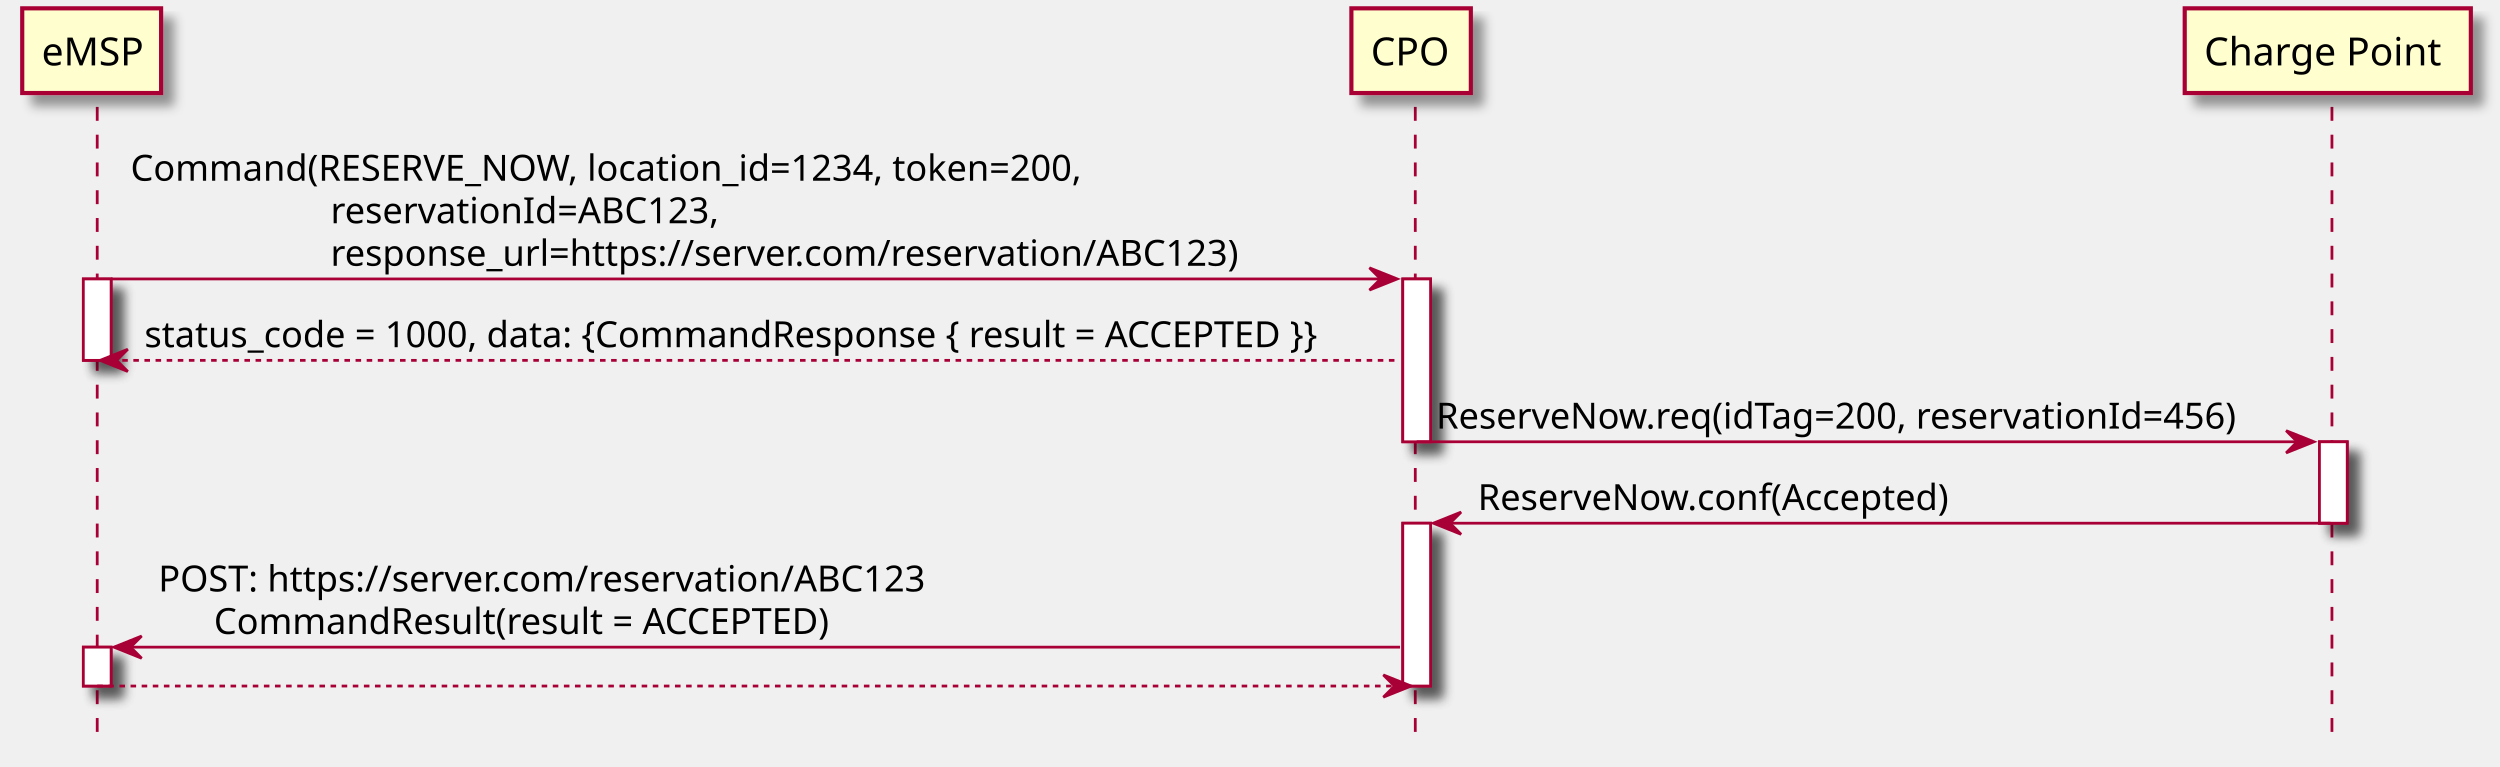
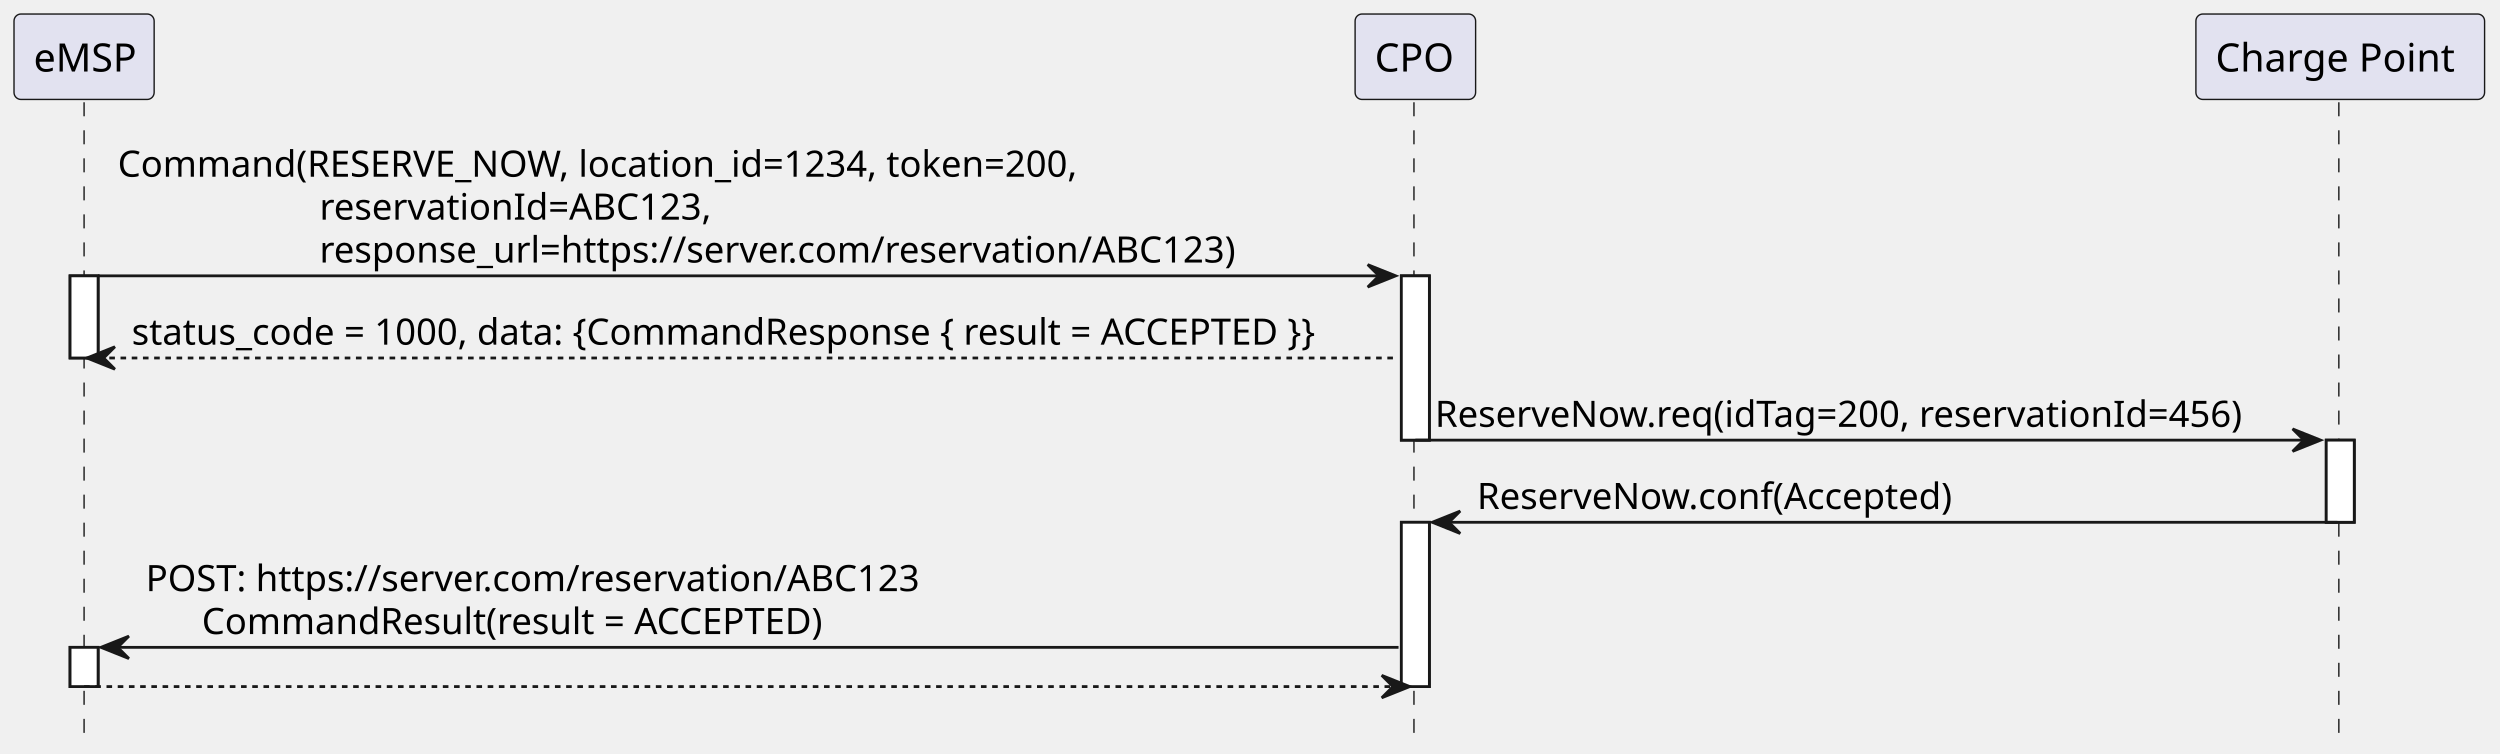
- <svg xmlns="http://www.w3.org/2000/svg" contentScriptType="application/ecmascript" contentStyleType="text/css" height="276px" preserveAspectRatio="none" style="width:900px;height:276px;" version="1.1" viewBox="0 0 900 276" width="900px" zoomAndPan="magnify">
-   <defs>
-     <filter height="300%" id="f1l6yc8ct7icb3" width="300%" x="-1" y="-1">
-       <feGaussianBlur result="blurOut" stdDeviation="2.0" />
-       <feColorMatrix in="blurOut" result="blurOut2" type="matrix" values="0 0 0 0 0 0 0 0 0 0 0 0 0 0 0 0 0 0 .4 0" />
-       <feOffset dx="4.0" dy="4.0" in="blurOut2" result="blurOut3" />
-       <feBlend in="SourceGraphic" in2="blurOut3" mode="normal" />
-     </filter>
-   </defs>
+ <svg xmlns="http://www.w3.org/2000/svg" contentStyleType="text/css" height="269px" preserveAspectRatio="none" style="width:892px;height:269px;background:#FFFFFF;" version="1.1" viewBox="0 0 892 269" width="892px" zoomAndPan="magnify">
+   <defs />
  <g>
-     <rect fill="#FFFFFF" filter="url(#f1l6yc8ct7icb3)" height="29.311" style="stroke: #A80036; stroke-width: 1.0;" width="10" x="30" y="100.42" />
-     <rect fill="#FFFFFF" filter="url(#f1l6yc8ct7icb3)" height="14" style="stroke: #A80036; stroke-width: 1.0;" width="10" x="30" y="232.973" />
-     <rect fill="#FFFFFF" filter="url(#f1l6yc8ct7icb3)" height="58.621" style="stroke: #A80036; stroke-width: 1.0;" width="10" x="505" y="100.42" />
-     <rect fill="#FFFFFF" filter="url(#f1l6yc8ct7icb3)" height="58.621" style="stroke: #A80036; stroke-width: 1.0;" width="10" x="505" y="188.352" />
-     <rect fill="#FFFFFF" filter="url(#f1l6yc8ct7icb3)" height="29.311" style="stroke: #A80036; stroke-width: 1.0;" width="10" x="835" y="159.041" />
-     <line style="stroke: #A80036; stroke-width: 1.0; stroke-dasharray: 5.0,5.0;" x1="35" x2="35" y1="38.488" y2="264.973" />
-     <line style="stroke: #A80036; stroke-width: 1.0; stroke-dasharray: 5.0,5.0;" x1="509.5" x2="509.5" y1="38.488" y2="264.973" />
-     <line style="stroke: #A80036; stroke-width: 1.0; stroke-dasharray: 5.0,5.0;" x1="839.5" x2="839.5" y1="38.488" y2="264.973" />
-     <rect fill="#FEFECE" filter="url(#f1l6yc8ct7icb3)" height="30.488" style="stroke: #A80036; stroke-width: 1.5;" width="50" x="8" y="3" />
-     <text fill="#000000" font-family="sans-serif" font-size="14" lengthAdjust="spacingAndGlyphs" textLength="36" x="15" y="23.535">eMSP</text>
-     <rect fill="#FEFECE" filter="url(#f1l6yc8ct7icb3)" height="30.488" style="stroke: #A80036; stroke-width: 1.5;" width="43" x="486.5" y="3" />
-     <text fill="#000000" font-family="sans-serif" font-size="14" lengthAdjust="spacingAndGlyphs" textLength="29" x="493.5" y="23.535">CPO</text>
-     <rect fill="#FEFECE" filter="url(#f1l6yc8ct7icb3)" height="30.488" style="stroke: #A80036; stroke-width: 1.5;" width="103" x="786.5" y="3" />
-     <text fill="#000000" font-family="sans-serif" font-size="14" lengthAdjust="spacingAndGlyphs" textLength="89" x="793.5" y="23.535">Charge Point</text>
-     <rect fill="#FFFFFF" filter="url(#f1l6yc8ct7icb3)" height="29.311" style="stroke: #A80036; stroke-width: 1.0;" width="10" x="30" y="100.42" />
-     <rect fill="#FFFFFF" filter="url(#f1l6yc8ct7icb3)" height="14" style="stroke: #A80036; stroke-width: 1.0;" width="10" x="30" y="232.973" />
-     <rect fill="#FFFFFF" filter="url(#f1l6yc8ct7icb3)" height="58.621" style="stroke: #A80036; stroke-width: 1.0;" width="10" x="505" y="100.42" />
-     <rect fill="#FFFFFF" filter="url(#f1l6yc8ct7icb3)" height="58.621" style="stroke: #A80036; stroke-width: 1.0;" width="10" x="505" y="188.352" />
-     <rect fill="#FFFFFF" filter="url(#f1l6yc8ct7icb3)" height="29.311" style="stroke: #A80036; stroke-width: 1.0;" width="10" x="835" y="159.041" />
-     <polygon fill="#A80036" points="493,96.42,503,100.42,493,104.42,497,100.42" style="stroke: #A80036; stroke-width: 1.0;" />
-     <line style="stroke: #A80036; stroke-width: 1.0;" x1="40" x2="499" y1="100.42" y2="100.42" />
-     <text fill="#000000" font-family="sans-serif" font-size="13" lengthAdjust="spacingAndGlyphs" textLength="360" x="47" y="65.057">Command(RESERVE_NOW, location_id=1234, token=200,</text>
-     <text fill="#000000" font-family="sans-serif" font-size="13" lengthAdjust="spacingAndGlyphs" textLength="145" x="119" y="80.367">reservationId=ABC123,</text>
-     <text fill="#000000" font-family="sans-serif" font-size="13" lengthAdjust="spacingAndGlyphs" textLength="348" x="119" y="95.678">response_url=https://server.com/reservation/ABC123)</text>
-     <polygon fill="#A80036" points="46,125.731,36,129.731,46,133.731,42,129.731" style="stroke: #A80036; stroke-width: 1.0;" />
-     <line style="stroke: #A80036; stroke-width: 1.0; stroke-dasharray: 2.0,2.0;" x1="40" x2="504" y1="129.731" y2="129.731" />
-     <text fill="#000000" font-family="sans-serif" font-size="13" lengthAdjust="spacingAndGlyphs" textLength="441" x="52" y="124.988">status_code = 1000, data: {CommandResponse { result = ACCEPTED }}</text>
-     <polygon fill="#A80036" points="823,155.041,833,159.041,823,163.041,827,159.041" style="stroke: #A80036; stroke-width: 1.0;" />
-     <line style="stroke: #A80036; stroke-width: 1.0;" x1="510" x2="829" y1="159.041" y2="159.041" />
-     <text fill="#000000" font-family="sans-serif" font-size="13" lengthAdjust="spacingAndGlyphs" textLength="301" x="517" y="154.299">ReserveNow.req(idTag=200, reservationId=456)</text>
-     <polygon fill="#A80036" points="526,184.352,516,188.352,526,192.352,522,188.352" style="stroke: #A80036; stroke-width: 1.0;" />
-     <line style="stroke: #A80036; stroke-width: 1.0;" x1="520" x2="839" y1="188.352" y2="188.352" />
-     <text fill="#000000" font-family="sans-serif" font-size="13" lengthAdjust="spacingAndGlyphs" textLength="174" x="532" y="183.609">ReserveNow.conf(Accepted)</text>
-     <polygon fill="#A80036" points="51,228.973,41,232.973,51,236.973,47,232.973" style="stroke: #A80036; stroke-width: 1.0;" />
-     <line style="stroke: #A80036; stroke-width: 1.0;" x1="45" x2="504" y1="232.973" y2="232.973" />
-     <text fill="#000000" font-family="sans-serif" font-size="13" lengthAdjust="spacingAndGlyphs" textLength="293" x="57" y="212.92">POST: https://server.com/reservation/ABC123</text>
-     <text fill="#000000" font-family="sans-serif" font-size="13" lengthAdjust="spacingAndGlyphs" textLength="231" x="77" y="228.231">CommandResult(result = ACCEPTED)</text>
-     <polygon fill="#A80036" points="498,242.973,508,246.973,498,250.973,502,246.973" style="stroke: #A80036; stroke-width: 1.0;" />
-     <line style="stroke: #A80036; stroke-width: 1.0; stroke-dasharray: 2.0,2.0;" x1="35" x2="504" y1="246.973" y2="246.973" />
+     <rect fill="#FFFFFF" height="29.311" style="stroke:#181818;stroke-width:1.0;" width="10" x="25" y="98.42" />
+     <rect fill="#FFFFFF" height="14" style="stroke:#181818;stroke-width:1.0;" width="10" x="25" y="230.973" />
+     <rect fill="#FFFFFF" height="58.621" style="stroke:#181818;stroke-width:1.0;" width="10" x="500" y="98.42" />
+     <rect fill="#FFFFFF" height="58.621" style="stroke:#181818;stroke-width:1.0;" width="10" x="500" y="186.352" />
+     <rect fill="#FFFFFF" height="29.311" style="stroke:#181818;stroke-width:1.0;" width="10" x="830" y="157.041" />
+     <line style="stroke:#181818;stroke-width:0.5;stroke-dasharray:5.0,5.0;" x1="30" x2="30" y1="36.488" y2="262.973" />
+     <line style="stroke:#181818;stroke-width:0.5;stroke-dasharray:5.0,5.0;" x1="504.5" x2="504.5" y1="36.488" y2="262.973" />
+     <line style="stroke:#181818;stroke-width:0.5;stroke-dasharray:5.0,5.0;" x1="834.5" x2="834.5" y1="36.488" y2="262.973" />
+     <rect fill="#E2E2F0" height="30.488" rx="2.5" ry="2.5" style="stroke:#181818;stroke-width:0.5;" width="50" x="5" y="5" />
+     <text fill="#000000" font-family="sans-serif" font-size="14" lengthAdjust="spacing" textLength="36" x="12" y="25.535">eMSP</text>
+     <rect fill="#E2E2F0" height="30.488" rx="2.5" ry="2.5" style="stroke:#181818;stroke-width:0.5;" width="43" x="483.5" y="5" />
+     <text fill="#000000" font-family="sans-serif" font-size="14" lengthAdjust="spacing" textLength="29" x="490.5" y="25.535">CPO</text>
+     <rect fill="#E2E2F0" height="30.488" rx="2.5" ry="2.5" style="stroke:#181818;stroke-width:0.5;" width="103" x="783.5" y="5" />
+     <text fill="#000000" font-family="sans-serif" font-size="14" lengthAdjust="spacing" textLength="89" x="790.5" y="25.535">Charge Point</text>
+     <rect fill="#FFFFFF" height="29.311" style="stroke:#181818;stroke-width:1.0;" width="10" x="25" y="98.42" />
+     <rect fill="#FFFFFF" height="14" style="stroke:#181818;stroke-width:1.0;" width="10" x="25" y="230.973" />
+     <rect fill="#FFFFFF" height="58.621" style="stroke:#181818;stroke-width:1.0;" width="10" x="500" y="98.42" />
+     <rect fill="#FFFFFF" height="58.621" style="stroke:#181818;stroke-width:1.0;" width="10" x="500" y="186.352" />
+     <rect fill="#FFFFFF" height="29.311" style="stroke:#181818;stroke-width:1.0;" width="10" x="830" y="157.041" />
+     <polygon fill="#181818" points="488,94.42,498,98.42,488,102.42,492,98.42" style="stroke:#181818;stroke-width:1.0;" />
+     <line style="stroke:#181818;stroke-width:1.0;" x1="35" x2="494" y1="98.42" y2="98.42" />
+     <text fill="#000000" font-family="sans-serif" font-size="13" lengthAdjust="spacing" textLength="360" x="42" y="63.057">Command(RESERVE_NOW, location_id=1234, token=200,</text>
+     <text fill="#000000" font-family="sans-serif" font-size="13" lengthAdjust="spacing" textLength="145" x="114" y="78.367">reservationId=ABC123,</text>
+     <text fill="#000000" font-family="sans-serif" font-size="13" lengthAdjust="spacing" textLength="348" x="114" y="93.678">response_url=https://server.com/reservation/ABC123)</text>
+     <polygon fill="#181818" points="41,123.731,31,127.731,41,131.731,37,127.731" style="stroke:#181818;stroke-width:1.0;" />
+     <line style="stroke:#181818;stroke-width:1.0;stroke-dasharray:2.0,2.0;" x1="35" x2="499" y1="127.731" y2="127.731" />
+     <text fill="#000000" font-family="sans-serif" font-size="13" lengthAdjust="spacing" textLength="441" x="47" y="122.988">status_code = 1000, data: {CommandResponse { result = ACCEPTED }}</text>
+     <polygon fill="#181818" points="818,153.041,828,157.041,818,161.041,822,157.041" style="stroke:#181818;stroke-width:1.0;" />
+     <line style="stroke:#181818;stroke-width:1.0;" x1="505" x2="824" y1="157.041" y2="157.041" />
+     <text fill="#000000" font-family="sans-serif" font-size="13" lengthAdjust="spacing" textLength="301" x="512" y="152.299">ReserveNow.req(idTag=200, reservationId=456)</text>
+     <polygon fill="#181818" points="521,182.352,511,186.352,521,190.352,517,186.352" style="stroke:#181818;stroke-width:1.0;" />
+     <line style="stroke:#181818;stroke-width:1.0;" x1="515" x2="834" y1="186.352" y2="186.352" />
+     <text fill="#000000" font-family="sans-serif" font-size="13" lengthAdjust="spacing" textLength="174" x="527" y="181.609">ReserveNow.conf(Accepted)</text>
+     <polygon fill="#181818" points="46,226.973,36,230.973,46,234.973,42,230.973" style="stroke:#181818;stroke-width:1.0;" />
+     <line style="stroke:#181818;stroke-width:1.0;" x1="40" x2="499" y1="230.973" y2="230.973" />
+     <text fill="#000000" font-family="sans-serif" font-size="13" lengthAdjust="spacing" textLength="293" x="52" y="210.92">POST: https://server.com/reservation/ABC123</text>
+     <text fill="#000000" font-family="sans-serif" font-size="13" lengthAdjust="spacing" textLength="231" x="72" y="226.231">CommandResult(result = ACCEPTED)</text>
+     <polygon fill="#181818" points="493,240.973,503,244.973,493,248.973,497,244.973" style="stroke:#181818;stroke-width:1.0;" />
+     <line style="stroke:#181818;stroke-width:1.0;stroke-dasharray:2.0,2.0;" x1="30" x2="499" y1="244.973" y2="244.973" />
  </g>
</svg>
